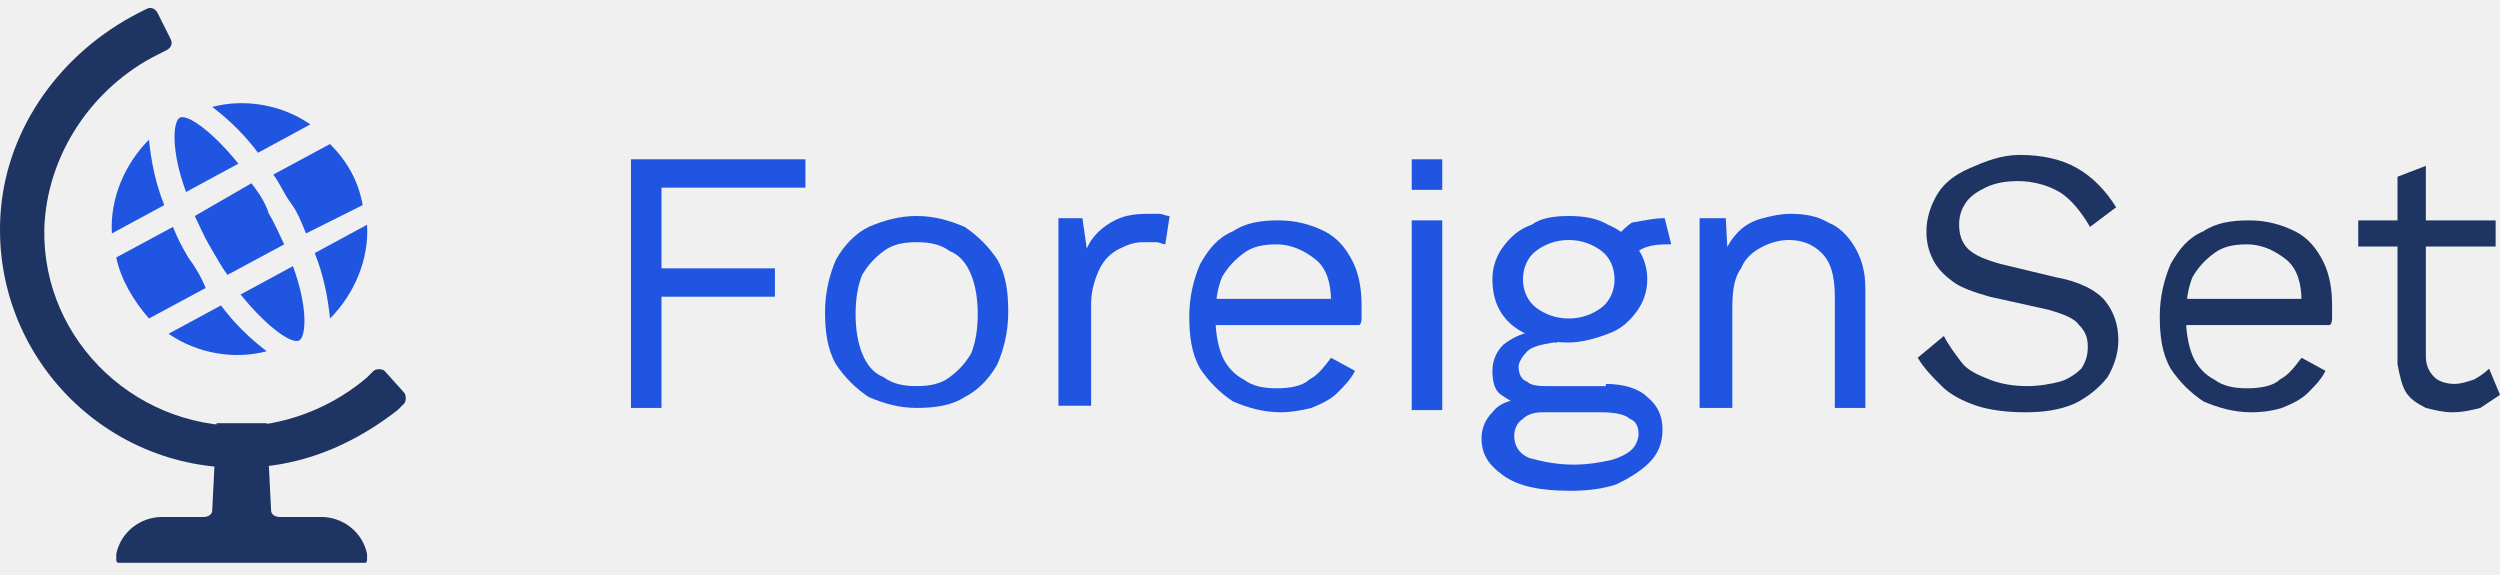
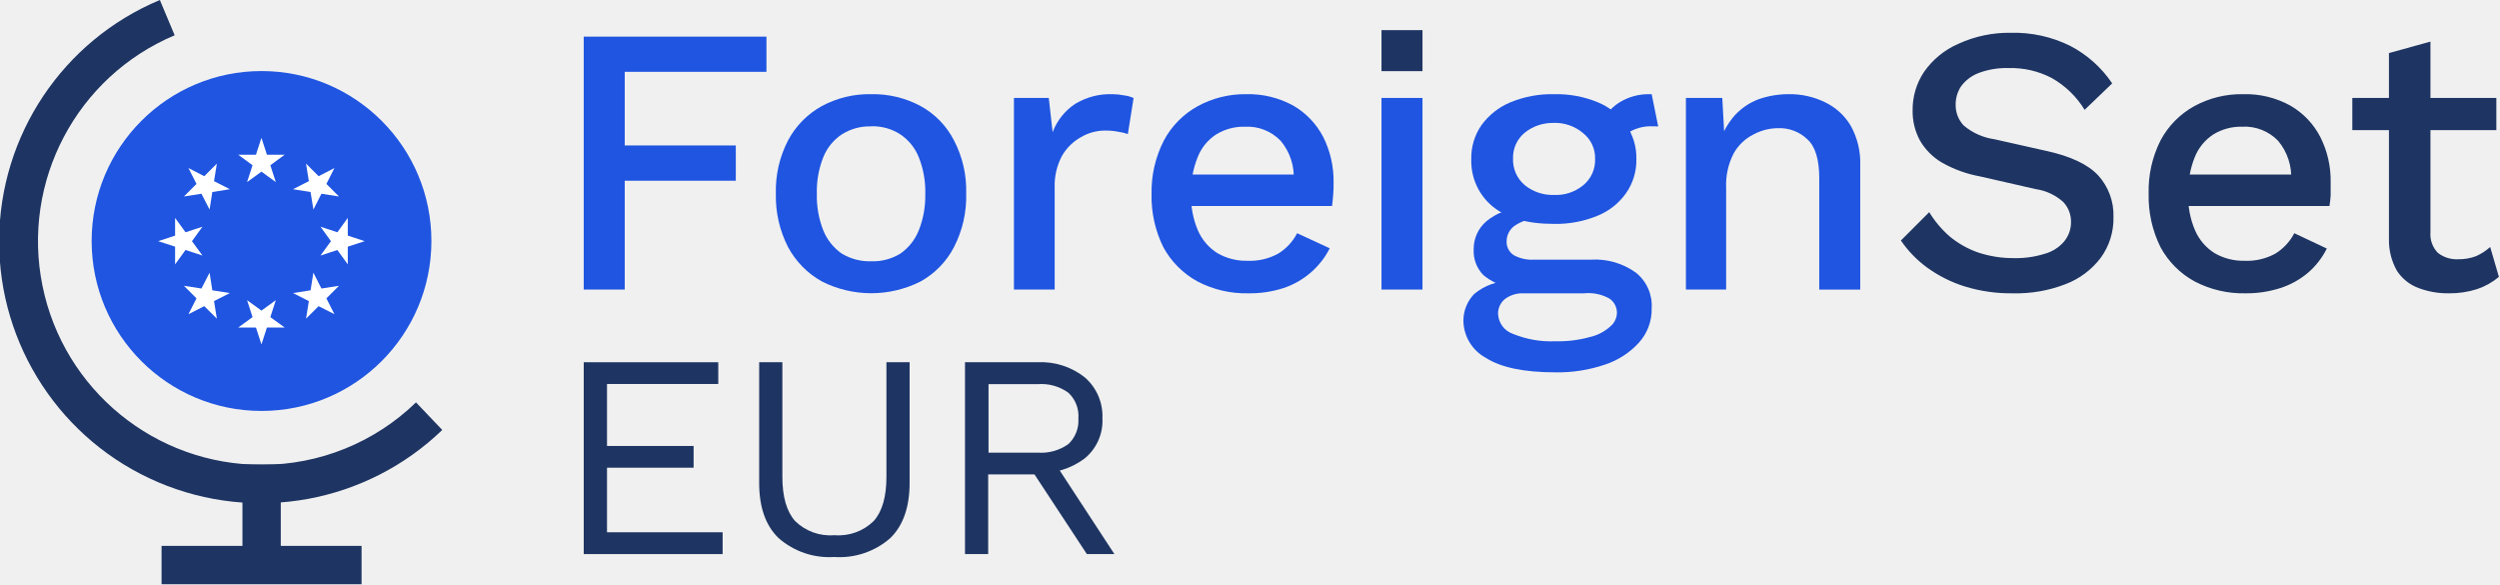
- <svg xmlns="http://www.w3.org/2000/svg" width="100" height="23" viewBox="0 0 100 23" fill="none">
-   <path d="M32.217 7.506H26.46V10.734H30.996V11.868H26.46V16.317H25.238V6.372H32.217V7.506Z" fill="#1F55E1" />
-   <path d="M36.666 8.64C37.364 8.64 37.975 8.815 38.586 9.076C39.109 9.425 39.545 9.861 39.894 10.385C40.243 10.995 40.33 11.693 40.33 12.478C40.33 13.264 40.156 13.961 39.894 14.572C39.545 15.183 39.109 15.619 38.586 15.881C38.062 16.23 37.364 16.317 36.666 16.317C35.968 16.317 35.358 16.142 34.747 15.881C34.224 15.532 33.788 15.096 33.439 14.572C33.09 13.961 33.002 13.264 33.002 12.478C33.002 11.693 33.177 10.995 33.439 10.385C33.788 9.774 34.224 9.338 34.747 9.076C35.358 8.815 35.968 8.64 36.666 8.64ZM36.666 9.687C36.143 9.687 35.707 9.774 35.358 10.036C35.009 10.297 34.747 10.559 34.486 10.995C34.311 11.432 34.224 11.955 34.224 12.566C34.224 13.176 34.311 13.7 34.486 14.136C34.66 14.572 34.922 14.921 35.358 15.095C35.707 15.357 36.143 15.444 36.666 15.444C37.19 15.444 37.626 15.357 37.975 15.095C38.324 14.834 38.586 14.572 38.847 14.136C39.022 13.7 39.109 13.176 39.109 12.566C39.109 11.955 39.022 11.432 38.847 10.995C38.673 10.559 38.411 10.21 37.975 10.036C37.626 9.774 37.19 9.687 36.666 9.687Z" fill="#1F55E1" />
-   <path d="M42.337 16.317V8.727H43.296L43.471 9.949C43.645 9.512 43.994 9.164 44.43 8.902C44.867 8.64 45.303 8.553 45.913 8.553C46.001 8.553 46.175 8.553 46.35 8.553C46.524 8.553 46.611 8.64 46.786 8.64L46.611 9.774C46.524 9.774 46.35 9.687 46.262 9.687C46.088 9.687 45.913 9.687 45.739 9.687C45.39 9.687 45.128 9.774 44.779 9.949C44.43 10.123 44.169 10.385 43.994 10.734C43.82 11.083 43.645 11.606 43.645 12.13V16.23H42.337V16.317Z" fill="#1F55E1" />
-   <path d="M51.235 16.491C50.537 16.491 49.926 16.317 49.316 16.055C48.792 15.706 48.356 15.27 48.007 14.747C47.658 14.136 47.571 13.438 47.571 12.653C47.571 11.868 47.745 11.17 48.007 10.559C48.356 9.949 48.705 9.512 49.316 9.251C49.839 8.902 50.45 8.815 51.148 8.815C51.846 8.815 52.456 8.989 52.98 9.251C53.503 9.512 53.852 9.949 54.114 10.472C54.375 10.995 54.463 11.606 54.463 12.217C54.463 12.391 54.463 12.566 54.463 12.653C54.463 12.827 54.463 12.915 54.375 13.002H48.269V11.955H53.852L53.241 12.042C53.241 11.344 53.067 10.734 52.631 10.385C52.194 10.036 51.671 9.774 51.06 9.774C50.537 9.774 50.101 9.861 49.752 10.123C49.403 10.385 49.141 10.646 48.879 11.083C48.705 11.519 48.618 12.042 48.618 12.653C48.618 13.264 48.705 13.787 48.879 14.223C49.054 14.659 49.403 15.008 49.752 15.183C50.101 15.444 50.537 15.532 51.06 15.532C51.584 15.532 52.107 15.444 52.369 15.183C52.718 15.008 52.98 14.659 53.241 14.31L54.201 14.834C54.026 15.183 53.765 15.444 53.503 15.706C53.241 15.968 52.892 16.142 52.456 16.317C52.107 16.404 51.671 16.491 51.235 16.491Z" fill="#1F55E1" />
-   <path d="M57.69 8.815H56.469V16.404H57.69V8.815Z" fill="#1F55E1" />
-   <path d="M57.69 6.372H56.469V7.593H57.69V6.372Z" fill="#1F55E1" />
-   <path d="M64.233 15.357C64.931 15.357 65.542 15.532 65.891 15.881C66.327 16.23 66.501 16.666 66.501 17.189C66.501 17.713 66.327 18.149 65.978 18.498C65.629 18.847 65.193 19.108 64.669 19.37C64.146 19.545 63.535 19.632 62.837 19.632C61.616 19.632 60.744 19.457 60.133 19.021C59.522 18.585 59.261 18.149 59.261 17.538C59.261 17.102 59.435 16.753 59.697 16.491C59.959 16.142 60.395 15.968 61.005 15.968L60.918 16.23C60.569 16.142 60.307 15.968 60.046 15.793C59.784 15.619 59.697 15.27 59.697 14.834C59.697 14.398 59.871 14.049 60.133 13.787C60.482 13.525 60.918 13.264 61.529 13.264L62.314 13.7H62.139C61.616 13.787 61.267 13.874 61.093 14.049C60.918 14.223 60.744 14.485 60.744 14.659C60.744 14.921 60.831 15.183 61.093 15.27C61.267 15.444 61.616 15.444 61.965 15.444H64.233V15.357ZM62.75 8.64C63.361 8.64 63.884 8.727 64.32 8.989C64.757 9.163 65.193 9.512 65.454 9.861C65.716 10.21 65.891 10.646 65.891 11.17C65.891 11.693 65.716 12.13 65.454 12.478C65.193 12.827 64.844 13.176 64.32 13.351C63.884 13.525 63.273 13.7 62.75 13.7C61.79 13.7 61.005 13.438 60.482 13.002C59.959 12.566 59.697 11.955 59.697 11.17C59.697 10.646 59.871 10.21 60.133 9.861C60.395 9.512 60.744 9.163 61.267 8.989C61.616 8.727 62.139 8.64 62.75 8.64ZM62.925 18.585C63.535 18.585 63.971 18.498 64.407 18.411C64.757 18.323 65.105 18.149 65.28 17.974C65.454 17.8 65.542 17.538 65.542 17.364C65.542 17.102 65.454 16.84 65.193 16.753C65.018 16.579 64.582 16.491 64.059 16.491H61.703C61.354 16.491 61.093 16.579 60.918 16.753C60.656 16.927 60.569 17.189 60.569 17.451C60.569 17.8 60.744 18.149 61.18 18.323C61.529 18.41 62.139 18.585 62.925 18.585ZM62.75 9.6C62.227 9.6 61.79 9.774 61.441 10.036C61.093 10.297 60.918 10.734 60.918 11.17C60.918 11.606 61.093 12.042 61.441 12.304C61.79 12.566 62.227 12.74 62.75 12.74C63.273 12.74 63.71 12.566 64.059 12.304C64.407 12.042 64.582 11.606 64.582 11.17C64.582 10.734 64.407 10.297 64.059 10.036C63.71 9.774 63.273 9.6 62.75 9.6ZM66.588 8.727L66.85 9.774C66.85 9.774 66.85 9.774 66.763 9.774C66.763 9.774 66.763 9.774 66.676 9.774C66.152 9.774 65.803 9.861 65.542 10.036C65.28 10.21 65.105 10.559 65.105 10.995L64.582 10.472C64.582 10.123 64.407 9.861 64.582 9.6C64.757 9.338 65.018 9.076 65.28 8.902C65.803 8.815 66.152 8.727 66.588 8.727C66.501 8.727 66.501 8.727 66.588 8.727C66.501 8.727 66.588 8.727 66.588 8.727Z" fill="#1F55E1" />
-   <path d="M67.984 16.317V8.727H69.031L69.118 10.385L68.944 10.21C69.118 9.774 69.293 9.512 69.555 9.251C69.816 8.989 70.165 8.815 70.514 8.727C70.863 8.64 71.212 8.553 71.648 8.553C72.172 8.553 72.695 8.64 73.131 8.902C73.567 9.076 73.916 9.425 74.178 9.861C74.44 10.298 74.614 10.821 74.614 11.519V16.317H73.393V11.868C73.393 10.995 73.218 10.472 72.87 10.123C72.52 9.774 72.084 9.6 71.561 9.6C71.212 9.6 70.863 9.687 70.514 9.861C70.165 10.036 69.816 10.298 69.642 10.734C69.38 11.083 69.293 11.606 69.293 12.304V16.317H67.984Z" fill="#1F55E1" />
-   <path d="M80.808 6.197C81.68 6.197 82.466 6.372 83.076 6.721C83.687 7.07 84.21 7.593 84.646 8.291L83.6 9.076C83.251 8.466 82.814 7.942 82.378 7.68C81.942 7.419 81.331 7.244 80.721 7.244C80.197 7.244 79.761 7.332 79.412 7.506C79.063 7.68 78.802 7.855 78.627 8.117C78.453 8.378 78.365 8.64 78.365 8.989C78.365 9.338 78.453 9.687 78.714 9.949C78.976 10.21 79.412 10.385 80.023 10.559L82.204 11.083C83.163 11.257 83.861 11.606 84.21 12.042C84.559 12.479 84.734 13.002 84.734 13.613C84.734 14.136 84.559 14.659 84.297 15.095C83.948 15.532 83.512 15.881 82.989 16.142C82.378 16.404 81.768 16.491 80.983 16.491C80.285 16.491 79.587 16.404 79.063 16.23C78.54 16.055 78.016 15.793 77.668 15.444C77.319 15.096 76.97 14.747 76.708 14.31L77.755 13.438C77.929 13.787 78.191 14.136 78.453 14.485C78.714 14.834 79.15 15.008 79.587 15.183C80.023 15.357 80.546 15.444 81.07 15.444C81.593 15.444 82.029 15.357 82.378 15.27C82.727 15.183 83.076 14.921 83.251 14.747C83.425 14.485 83.512 14.223 83.512 13.874C83.512 13.525 83.425 13.264 83.163 13.002C82.989 12.74 82.553 12.566 81.942 12.391L79.587 11.868C78.976 11.693 78.453 11.519 78.104 11.257C77.755 10.995 77.493 10.734 77.319 10.385C77.144 10.036 77.057 9.687 77.057 9.251C77.057 8.727 77.231 8.204 77.493 7.768C77.755 7.332 78.191 6.983 78.802 6.721C79.412 6.459 80.023 6.197 80.808 6.197Z" fill="#1E3563" />
-   <path d="M90.055 16.491C89.357 16.491 88.746 16.317 88.136 16.055C87.612 15.706 87.176 15.27 86.827 14.747C86.478 14.136 86.391 13.438 86.391 12.653C86.391 11.868 86.566 11.17 86.827 10.559C87.176 9.949 87.525 9.512 88.136 9.251C88.659 8.902 89.27 8.815 89.968 8.815C90.666 8.815 91.276 8.989 91.8 9.251C92.323 9.512 92.672 9.949 92.934 10.472C93.195 10.995 93.283 11.606 93.283 12.217C93.283 12.391 93.283 12.566 93.283 12.653C93.283 12.827 93.283 12.915 93.195 13.002H87.089V11.955H92.672L92.061 12.042C92.061 11.344 91.887 10.734 91.451 10.385C91.015 10.036 90.491 9.774 89.881 9.774C89.357 9.774 88.921 9.861 88.572 10.123C88.223 10.385 87.961 10.646 87.7 11.083C87.525 11.519 87.438 12.042 87.438 12.653C87.438 13.264 87.525 13.787 87.7 14.223C87.874 14.659 88.223 15.008 88.572 15.183C88.921 15.444 89.357 15.532 89.881 15.532C90.404 15.532 90.927 15.444 91.189 15.183C91.538 15.008 91.8 14.659 92.061 14.31L93.021 14.834C92.847 15.183 92.585 15.444 92.323 15.706C92.061 15.968 91.713 16.142 91.276 16.317C91.015 16.404 90.578 16.491 90.055 16.491Z" fill="#1E3563" />
-   <path d="M99.826 8.815V9.861H94.33V8.815H99.826ZM97.034 6.634V14.223C97.034 14.572 97.121 14.834 97.383 15.096C97.557 15.27 97.906 15.357 98.168 15.357C98.43 15.357 98.691 15.27 98.953 15.183C99.128 15.096 99.389 14.921 99.564 14.747L100 15.793C99.738 15.968 99.477 16.142 99.215 16.317C98.866 16.404 98.517 16.491 98.081 16.491C97.732 16.491 97.383 16.404 97.034 16.317C96.685 16.142 96.423 15.968 96.249 15.706C96.074 15.444 95.987 15.008 95.9 14.572V7.07L97.034 6.634Z" fill="#1E3563" />
-   <path d="M14.683 22.162C14.508 21.289 13.723 20.679 12.851 20.679H11.193C11.019 20.679 10.844 20.591 10.844 20.417L10.67 16.927H8.663L8.489 20.417C8.489 20.591 8.315 20.679 8.14 20.679H6.483C5.61 20.679 4.825 21.289 4.651 22.162V22.336C4.651 22.423 4.651 22.511 4.738 22.511H14.596C14.683 22.511 14.683 22.423 14.683 22.336V22.162Z" fill="#1E3563" />
-   <path d="M10.408 18.672C4.476 19.196 -0.409 14.31 0.027 8.466C0.289 5.063 2.47 2.097 5.523 0.527L5.872 0.353C6.046 0.265 6.221 0.353 6.308 0.527L6.832 1.574C6.919 1.748 6.832 1.923 6.657 2.01L6.308 2.185C3.691 3.493 1.859 6.197 1.772 9.163C1.685 13.7 5.61 17.364 10.234 17.015C11.891 16.84 13.461 16.142 14.683 15.095L14.944 14.834C15.032 14.747 15.293 14.747 15.381 14.834L16.166 15.706C16.253 15.793 16.253 16.055 16.166 16.142L15.904 16.404C14.334 17.625 12.502 18.498 10.408 18.672Z" fill="#1E3563" />
-   <path d="M12.24 9.338C12.066 8.902 11.891 8.466 11.63 8.117C11.368 7.768 11.193 7.331 10.932 6.982L13.2 5.761C13.898 6.459 14.334 7.244 14.508 8.204L12.24 9.338ZM9.536 6.546C8.402 5.151 7.442 4.54 7.18 4.714C6.919 4.889 6.832 6.023 7.442 7.68L9.536 6.546ZM9.623 11.78C10.757 13.176 11.717 13.787 11.979 13.613C12.24 13.438 12.327 12.304 11.717 10.646L9.623 11.78ZM10.059 7.331L7.791 8.64C7.966 8.989 8.14 9.425 8.402 9.861C8.664 10.297 8.838 10.646 9.1 10.995L11.368 9.774C11.193 9.425 11.019 8.989 10.757 8.553C10.583 8.029 10.321 7.68 10.059 7.331ZM7.529 10.297C7.268 9.861 7.093 9.512 6.919 9.076L4.651 10.297C4.825 11.17 5.349 12.042 5.959 12.74L8.227 11.519C8.053 11.083 7.791 10.646 7.529 10.297ZM8.838 12.217L6.744 13.351C7.878 14.136 9.361 14.398 10.67 14.049C9.972 13.525 9.361 12.915 8.838 12.217ZM12.589 10.123C12.938 10.995 13.113 11.868 13.2 12.74C14.159 11.78 14.77 10.385 14.683 8.989L12.589 10.123ZM10.321 6.11L12.415 4.976C11.281 4.191 9.798 3.929 8.489 4.278C9.187 4.802 9.798 5.412 10.321 6.11ZM6.57 8.204C6.221 7.331 6.046 6.459 5.959 5.587C5 6.546 4.389 7.942 4.476 9.338L6.57 8.204Z" fill="#1F55E1" />
+ <svg xmlns="http://www.w3.org/2000/svg" viewBox="0 0 292.01 68.24">
+   <defs>
+     <style>.cls-1{fill:#1e3563;}.cls-2{fill:#1f55e1;}.cls-3{fill:#fff;}</style>
+   </defs>
+   <g id="Layer_2" data-name="Layer 2">
+     <g id="Layer_1-2" data-name="Layer 1">
+       <path class="cls-1" d="M68.21,64.72V42.31H83.93v2.54h-13v7.24H81.05v2.54H70.93v7.54H84.44v2.55Z" />
+       <path class="cls-1" d="M106.29,42.31V56.37q0,4.31-2.28,6.5a9,9,0,0,1-6.52,2.19A9,9,0,0,1,91,62.87q-2.3-2.19-2.29-6.5V42.31h2.71V55.69c0,2.33.5,4.05,1.48,5.16a5.84,5.84,0,0,0,4.6,1.66,5.84,5.84,0,0,0,4.6-1.66q1.48-1.66,1.48-5.16V42.31Z" />
+       <path class="cls-1" d="M121.25,42.31a8.23,8.23,0,0,1,5.5,1.76,6,6,0,0,1,2.07,4.79,5.69,5.69,0,0,1-2.09,4.7,8.54,8.54,0,0,1-5.52,1.69l-.23.16h-5.51v9.31h-2.71V42.31Zm0,10.56a5.47,5.47,0,0,0,3.59-1,3.75,3.75,0,0,0,1.17-3,3.72,3.72,0,0,0-1.17-3,5.42,5.42,0,0,0-3.59-1h-5.74v8Zm1.57.54,7.4,11.31H127l-6.45-9.81Z" />
+       <polygon class="cls-2" points="89.56 8.39 73 8.39 73 16.99 85.98 16.99 85.98 21.11 73 21.11 73 33.82 68.21 33.82 68.21 4.28 89.56 4.28 89.56 8.39" />
+       <path class="cls-2" d="M101.8,11a11.69,11.69,0,0,1,5.78,1.39,9.52,9.52,0,0,1,3.89,4,12.62,12.62,0,0,1,1.43,6.22,12.89,12.89,0,0,1-1.43,6.26,9.65,9.65,0,0,1-3.89,4,12.77,12.77,0,0,1-11.55,0,10,10,0,0,1-3.94-4,13,13,0,0,1-1.43-6.26,12.73,12.73,0,0,1,1.43-6.22,9.87,9.87,0,0,1,3.94-4A11.68,11.68,0,0,1,101.8,11Zm0,3.76a6.09,6.09,0,0,0-3.44.94,5.81,5.81,0,0,0-2.15,2.64,10.75,10.75,0,0,0-.76,4.3,10.86,10.86,0,0,0,.76,4.29,6.06,6.06,0,0,0,2.15,2.69,6.32,6.32,0,0,0,3.44.9,6.14,6.14,0,0,0,3.41-.9,6,6,0,0,0,2.14-2.69,10.86,10.86,0,0,0,.77-4.29,10.74,10.74,0,0,0-.77-4.3,5.79,5.79,0,0,0-2.14-2.64A5.92,5.92,0,0,0,101.8,14.75Z" />
+       <path class="cls-2" d="M118.48,33.82V11.44h4.07l.45,4a6.85,6.85,0,0,1,2.64-3.31A7.88,7.88,0,0,1,130,11a6.78,6.78,0,0,1,1.34.14,3.55,3.55,0,0,1,1.12.31l-.67,4.21a5.57,5.57,0,0,0-1.12-.27,7.41,7.41,0,0,0-1.61-.14,5.53,5.53,0,0,0-2.73.76,5.82,5.82,0,0,0-2.24,2.2,7.4,7.4,0,0,0-.85,3.76V33.82Z" />
+       <path class="cls-2" d="M145.84,34.26a12.21,12.21,0,0,1-5.9-1.38,10,10,0,0,1-4-4,13.35,13.35,0,0,1-1.38-6.26A13.07,13.07,0,0,1,136,16.41a9.87,9.87,0,0,1,3.94-4A11.5,11.5,0,0,1,145.58,11a10.86,10.86,0,0,1,5.55,1.34A9.06,9.06,0,0,1,154.62,16a11.42,11.42,0,0,1,1.21,5.29c0,.53,0,1-.05,1.52s-.07.89-.13,1.25h-18V20.39h15.89l-2.37.72a6.57,6.57,0,0,0-1.52-4.66,5.39,5.39,0,0,0-4.16-1.65,6.15,6.15,0,0,0-3.36.89,5.58,5.58,0,0,0-2.19,2.69,10.66,10.66,0,0,0-.76,4.29,10,10,0,0,0,.8,4.25,5.9,5.9,0,0,0,2.28,2.65,6.68,6.68,0,0,0,3.49.89,6.82,6.82,0,0,0,3.63-.85,6,6,0,0,0,2.19-2.37L155.38,29a9.21,9.21,0,0,1-2.2,2.82A9.4,9.4,0,0,1,150,33.64,12.86,12.86,0,0,1,145.84,34.26Z" />
+       <rect class="cls-2" x="161.43" y="11.44" width="4.79" height="22.38" />
+       <rect class="cls-1" x="161.43" y="3.52" width="4.79" height="4.79" />
+       <path class="cls-2" d="M193,11l.76,3.76h-.26a.84.84,0,0,0-.27,0,4.94,4.94,0,0,0-3.27.94,3.15,3.15,0,0,0-1.12,2.64l-2.33-1.08a6.61,6.61,0,0,1,.76-3.18,5.56,5.56,0,0,1,2.15-2.23A6.46,6.46,0,0,1,192.6,11H193Z" />
+       <path class="cls-2" d="M185.88,30.33a8.14,8.14,0,0,1,5.28,1.52A4.92,4.92,0,0,1,193,36a5.78,5.78,0,0,1-1.47,4,9.26,9.26,0,0,1-4,2.59,17.07,17.07,0,0,1-5.78.9q-5.5,0-8.14-1.7A5,5,0,0,1,171,37.49a4.48,4.48,0,0,1,1.25-3.14,6.45,6.45,0,0,1,4.34-1.52l-.27.72a6.68,6.68,0,0,1-3-1.43,4,4,0,0,1-1.12-3,4.24,4.24,0,0,1,1.48-3.27,6.87,6.87,0,0,1,4.16-1.57l2.51,1.21h-.54a5.12,5.12,0,0,0-2.91.94,2.25,2.25,0,0,0-.85,1.7,1.85,1.85,0,0,0,.81,1.66,4.38,4.38,0,0,0,2.37.54Zm-4.12,9.53a13.67,13.67,0,0,0,4-.49,5.25,5.25,0,0,0,2.37-1.21,2.13,2.13,0,0,0,.81-1.61,2,2,0,0,0-.85-1.66,5,5,0,0,0-3-.63H178a3.4,3.4,0,0,0-2.1.63,2.17,2.17,0,0,0-.85,1.79A2.59,2.59,0,0,0,176.8,39,11.74,11.74,0,0,0,181.76,39.86Z" />
+       <path class="cls-2" d="M181.58,11a12.67,12.67,0,0,1,5.11.94A7.54,7.54,0,0,1,190,14.57a6.69,6.69,0,0,1,1.21,4,6.68,6.68,0,0,1-1.21,4,7.54,7.54,0,0,1-3.35,2.64,12.67,12.67,0,0,1-5.11.94q-4.65,0-7.16-2.06a6.89,6.89,0,0,1-2.46-5.5,6.69,6.69,0,0,1,1.21-4,8,8,0,0,1,3.36-2.64A12.67,12.67,0,0,1,181.58,11Zm0,3.36a5.19,5.19,0,0,0-3.44,1.16,3.75,3.75,0,0,0-1.34,3,3.85,3.85,0,0,0,1.34,3.08,5.14,5.14,0,0,0,3.44,1.17A5,5,0,0,0,185,21.64a3.8,3.8,0,0,0,1.39-3.08,3.7,3.7,0,0,0-1.39-3A5.09,5.09,0,0,0,181.58,14.35Z" />
+       <path class="cls-2" d="M197,33.82V11.44h4.25l.32,5.82-.63-.63a8.6,8.6,0,0,1,1.79-3.18,7.25,7.25,0,0,1,2.82-1.88A10.69,10.69,0,0,1,209,11a9.32,9.32,0,0,1,4.25.94,7,7,0,0,1,3,2.73,8.88,8.88,0,0,1,1.12,4.66v14.5h-4.79v-13c0-2.2-.46-3.73-1.39-4.56a4.67,4.67,0,0,0-3.4-1.3,6.17,6.17,0,0,0-2.87.72,5.51,5.51,0,0,0-2.32,2.19,8,8,0,0,0-.9,4.07V33.82Z" />
+       <path class="cls-1" d="M235,3.83a14.74,14.74,0,0,1,6.89,1.52,13.28,13.28,0,0,1,4.92,4.39l-3.22,3.09a10.59,10.59,0,0,0-3.85-3.72,10.25,10.25,0,0,0-5-1.16,9.22,9.22,0,0,0-3.54.58,4.55,4.55,0,0,0-2.06,1.57,3.81,3.81,0,0,0-.62,2.14,3.44,3.44,0,0,0,.94,2.42,7.15,7.15,0,0,0,3.62,1.61l6,1.35c2.87.62,4.89,1.58,6.09,2.86a6.89,6.89,0,0,1,1.79,4.88,7.75,7.75,0,0,1-1.48,4.74,9.27,9.27,0,0,1-4.12,3.09,15.88,15.88,0,0,1-6.13,1.07,18.3,18.3,0,0,1-5.64-.8,15.23,15.23,0,0,1-4.38-2.19,12.91,12.91,0,0,1-3.09-3.18l3.31-3.31a12.17,12.17,0,0,0,2.37,2.82,10.87,10.87,0,0,0,3.31,1.88,13.08,13.08,0,0,0,4.26.67,11.12,11.12,0,0,0,3.53-.5,4.56,4.56,0,0,0,2.28-1.43A3.53,3.53,0,0,0,242,25.9a3.33,3.33,0,0,0-.89-2.29,6.1,6.1,0,0,0-3.23-1.52l-6.49-1.48A14.19,14.19,0,0,1,226.93,19a7.16,7.16,0,0,1-2.59-2.6,7.16,7.16,0,0,1-.85-3.49,7.92,7.92,0,0,1,1.34-4.52,9.5,9.5,0,0,1,4-3.27A14.16,14.16,0,0,1,235,3.83Zm27.37,30.43a12.23,12.23,0,0,1-5.91-1.38,9.93,9.93,0,0,1-4-4,13.35,13.35,0,0,1-1.39-6.26,13.07,13.07,0,0,1,1.39-6.22,9.87,9.87,0,0,1,3.94-4A11.46,11.46,0,0,1,262.09,11a10.81,10.81,0,0,1,5.55,1.34A9,9,0,0,1,271.13,16a11.3,11.3,0,0,1,1.21,5.29c0,.53,0,1,0,1.52a12.5,12.5,0,0,1-.14,1.25h-18V20.39h15.89l-2.37.72a6.57,6.57,0,0,0-1.52-4.66A5.41,5.41,0,0,0,262,14.8a6.14,6.14,0,0,0-3.35.89,5.66,5.66,0,0,0-2.2,2.69,10.84,10.84,0,0,0-.76,4.29,10,10,0,0,0,.81,4.25,5.9,5.9,0,0,0,2.28,2.65,6.68,6.68,0,0,0,3.49.89,6.87,6.87,0,0,0,3.63-.85,6.12,6.12,0,0,0,2.19-2.37l3.8,1.79a9,9,0,0,1-2.19,2.82,9.49,9.49,0,0,1-3.22,1.79A12.9,12.9,0,0,1,262.36,34.26ZM284,4.86V27.1a3.12,3.12,0,0,0,.85,2.42,3.54,3.54,0,0,0,2.38.76,5.63,5.63,0,0,0,2.1-.36,6.31,6.31,0,0,0,1.65-1.07L292,32.34a7.84,7.84,0,0,1-2.55,1.43,10.41,10.41,0,0,1-3.31.49,9.61,9.61,0,0,1-3.54-.62,5.13,5.13,0,0,1-2.51-2,7.23,7.23,0,0,1-.94-3.71V6.2Zm7.7,6.58V15.2H274.87V11.44Z" />
+       <path class="cls-1" d="M48.61,47a25.81,25.81,0,0,1-18,7.29A26.11,26.11,0,0,1,20.41,4.12L18.68,0a30.57,30.57,0,1,0,33,50.22Z" />
+       <rect class="cls-1" x="28.33" y="54.25" width="4.48" height="13.92" />
+       <rect class="cls-1" x="18.88" y="63.76" width="23.37" height="4.48" />
+       <path class="cls-2" d="M30.57,48A19.85,19.85,0,1,1,50.41,28.17,19.86,19.86,0,0,1,30.57,48Z" />
+       <polygon class="cls-3" points="30.55 16.1 31.19 18.07 33.27 18.07 31.59 19.3 32.23 21.27 30.55 20.05 28.87 21.27 29.51 19.3 27.83 18.07 29.91 18.07 30.55 16.1" />
+       <polygon class="cls-3" points="22.02 19.63 23.87 20.58 25.34 19.11 25.01 21.16 26.86 22.1 24.81 22.43 24.49 24.48 23.54 22.63 21.49 22.95 22.96 21.48 22.02 19.63" />
+       <polygon class="cls-3" points="18.48 28.17 20.46 27.52 20.46 25.45 21.68 27.13 23.66 26.48 22.43 28.17 23.66 29.85 21.68 29.2 20.46 30.88 20.46 28.81 18.48 28.17" />
+       <polygon class="cls-3" points="22.02 36.7 22.96 34.85 21.49 33.38 23.54 33.7 24.49 31.85 24.81 33.91 26.86 34.23 25.01 35.17 25.34 37.22 23.87 35.76 22.02 36.7" />
+       <polygon class="cls-3" points="30.55 40.23 29.91 38.26 27.83 38.26 29.51 37.04 28.87 35.06 30.55 36.28 32.23 35.06 31.59 37.04 33.27 38.26 31.19 38.26 30.55 40.23" />
+       <polygon class="cls-3" points="39.08 36.7 37.23 35.76 35.76 37.22 36.09 35.17 34.24 34.23 36.29 33.91 36.62 31.85 37.56 33.7 39.61 33.38 38.14 34.85 39.08 36.7" />
+       <polygon class="cls-3" points="42.62 28.17 40.64 28.81 40.64 30.88 39.42 29.2 37.45 29.85 38.67 28.17 37.45 26.48 39.42 27.13 40.64 25.45 40.64 27.52 42.62 28.17" />
+       <polygon class="cls-3" points="39.08 19.63 38.14 21.48 39.61 22.95 37.56 22.63 36.62 24.48 36.29 22.43 34.24 22.1 36.09 21.16 35.76 19.11 37.23 20.58 39.08 19.63" />
+     </g>
+   </g>
</svg>
